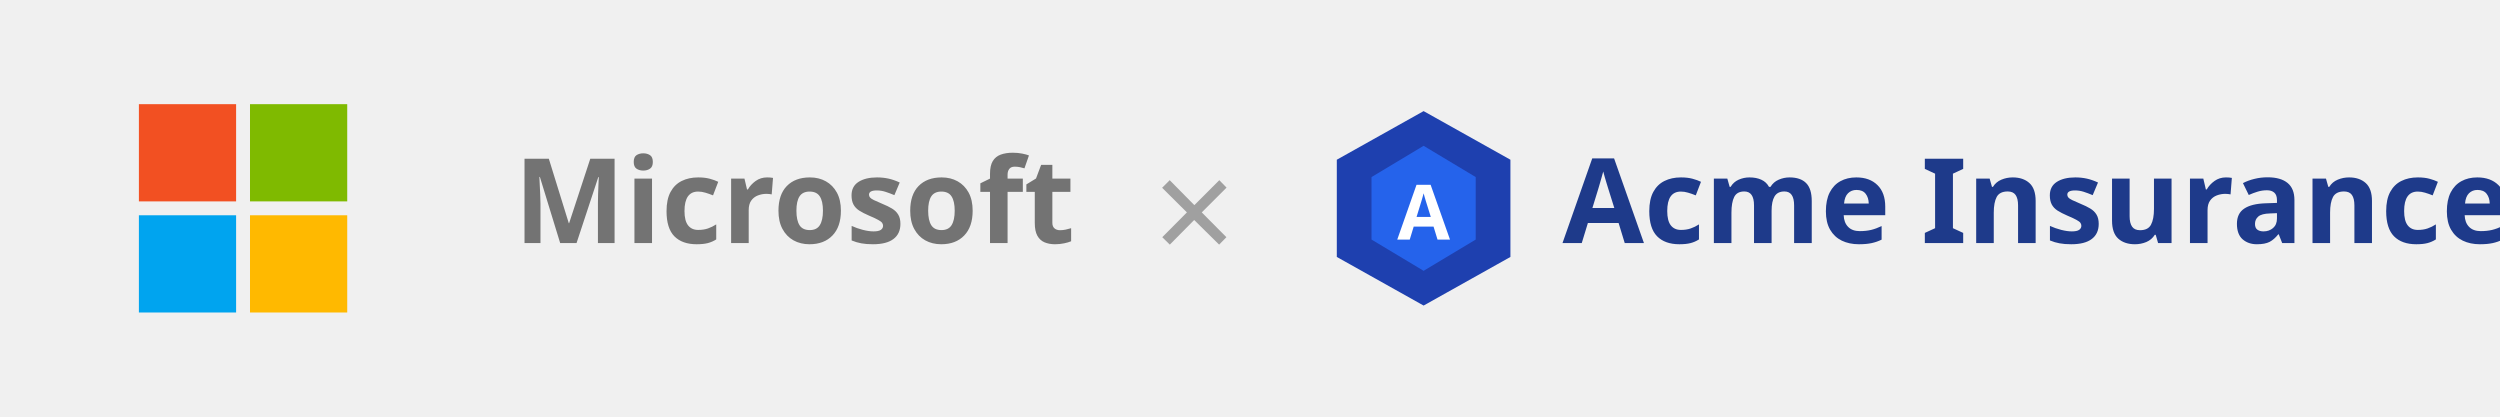
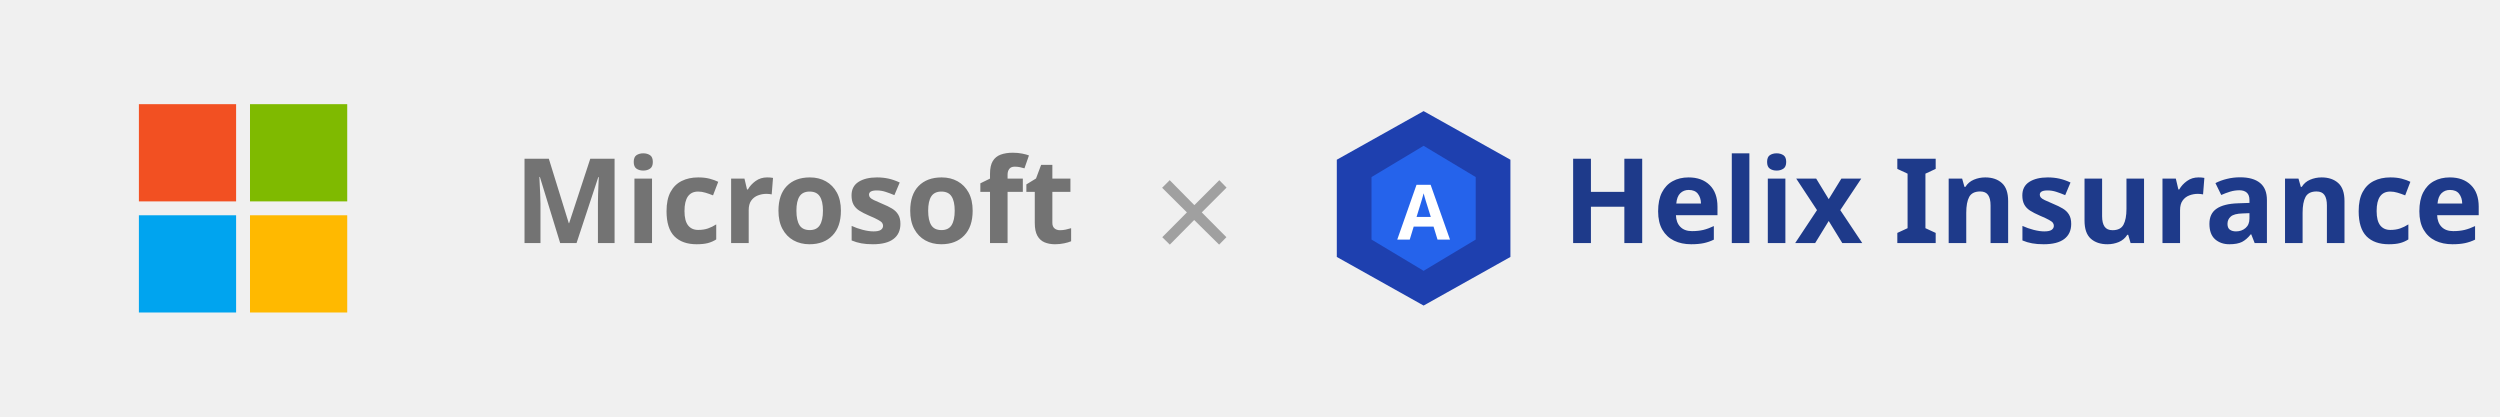
- <svg xmlns="http://www.w3.org/2000/svg" viewBox="0 0 720 120" width="720" height="120" role="img" aria-label="Microsoft × Acme Insurance">
+ <svg xmlns="http://www.w3.org/2000/svg" viewBox="0 0 720 120" width="720" height="120" role="img" aria-label="Microsoft × Helix Insurance">
  <g transform="translate(40, 30)">
    <rect x="0" y="0" width="28" height="28" fill="#F25022" />
    <rect x="32" y="0" width="28" height="28" fill="#7FBA00" />
    <rect x="0" y="32" width="28" height="28" fill="#00A4EF" />
    <rect x="32" y="32" width="28" height="28" fill="#FFB900" />
  </g>
  <text x="148" y="70" font-family="'Segoe UI', system-ui, sans-serif" font-size="34" font-weight="600" fill="#737373">Microsoft</text>
  <text x="332" y="76" font-family="'Segoe UI', system-ui, sans-serif" font-size="42" font-weight="200" fill="#A0A0A0">×</text>
  <g transform="translate(380, 30)">
    <polygon points="30,2 55,16 55,44 30,58 5,44 5,16" fill="#1E40AF" />
    <polygon points="30,12 45,21 45,39 30,48 15,39 15,21" fill="#2563EB" />
    <text x="30" y="39" text-anchor="middle" font-family="'Segoe UI', system-ui, sans-serif" font-size="22" font-weight="700" fill="#FFFFFF">A</text>
  </g>
-   <text x="450" y="70" font-family="'Segoe UI', system-ui, sans-serif" font-size="34" font-weight="600" fill="#1E3A8A">Acme Insurance</text>
+   <text x="450" y="70" font-family="'Segoe UI', system-ui, sans-serif" font-size="34" font-weight="600" fill="#1E3A8A">Helix Insurance</text>
</svg>
